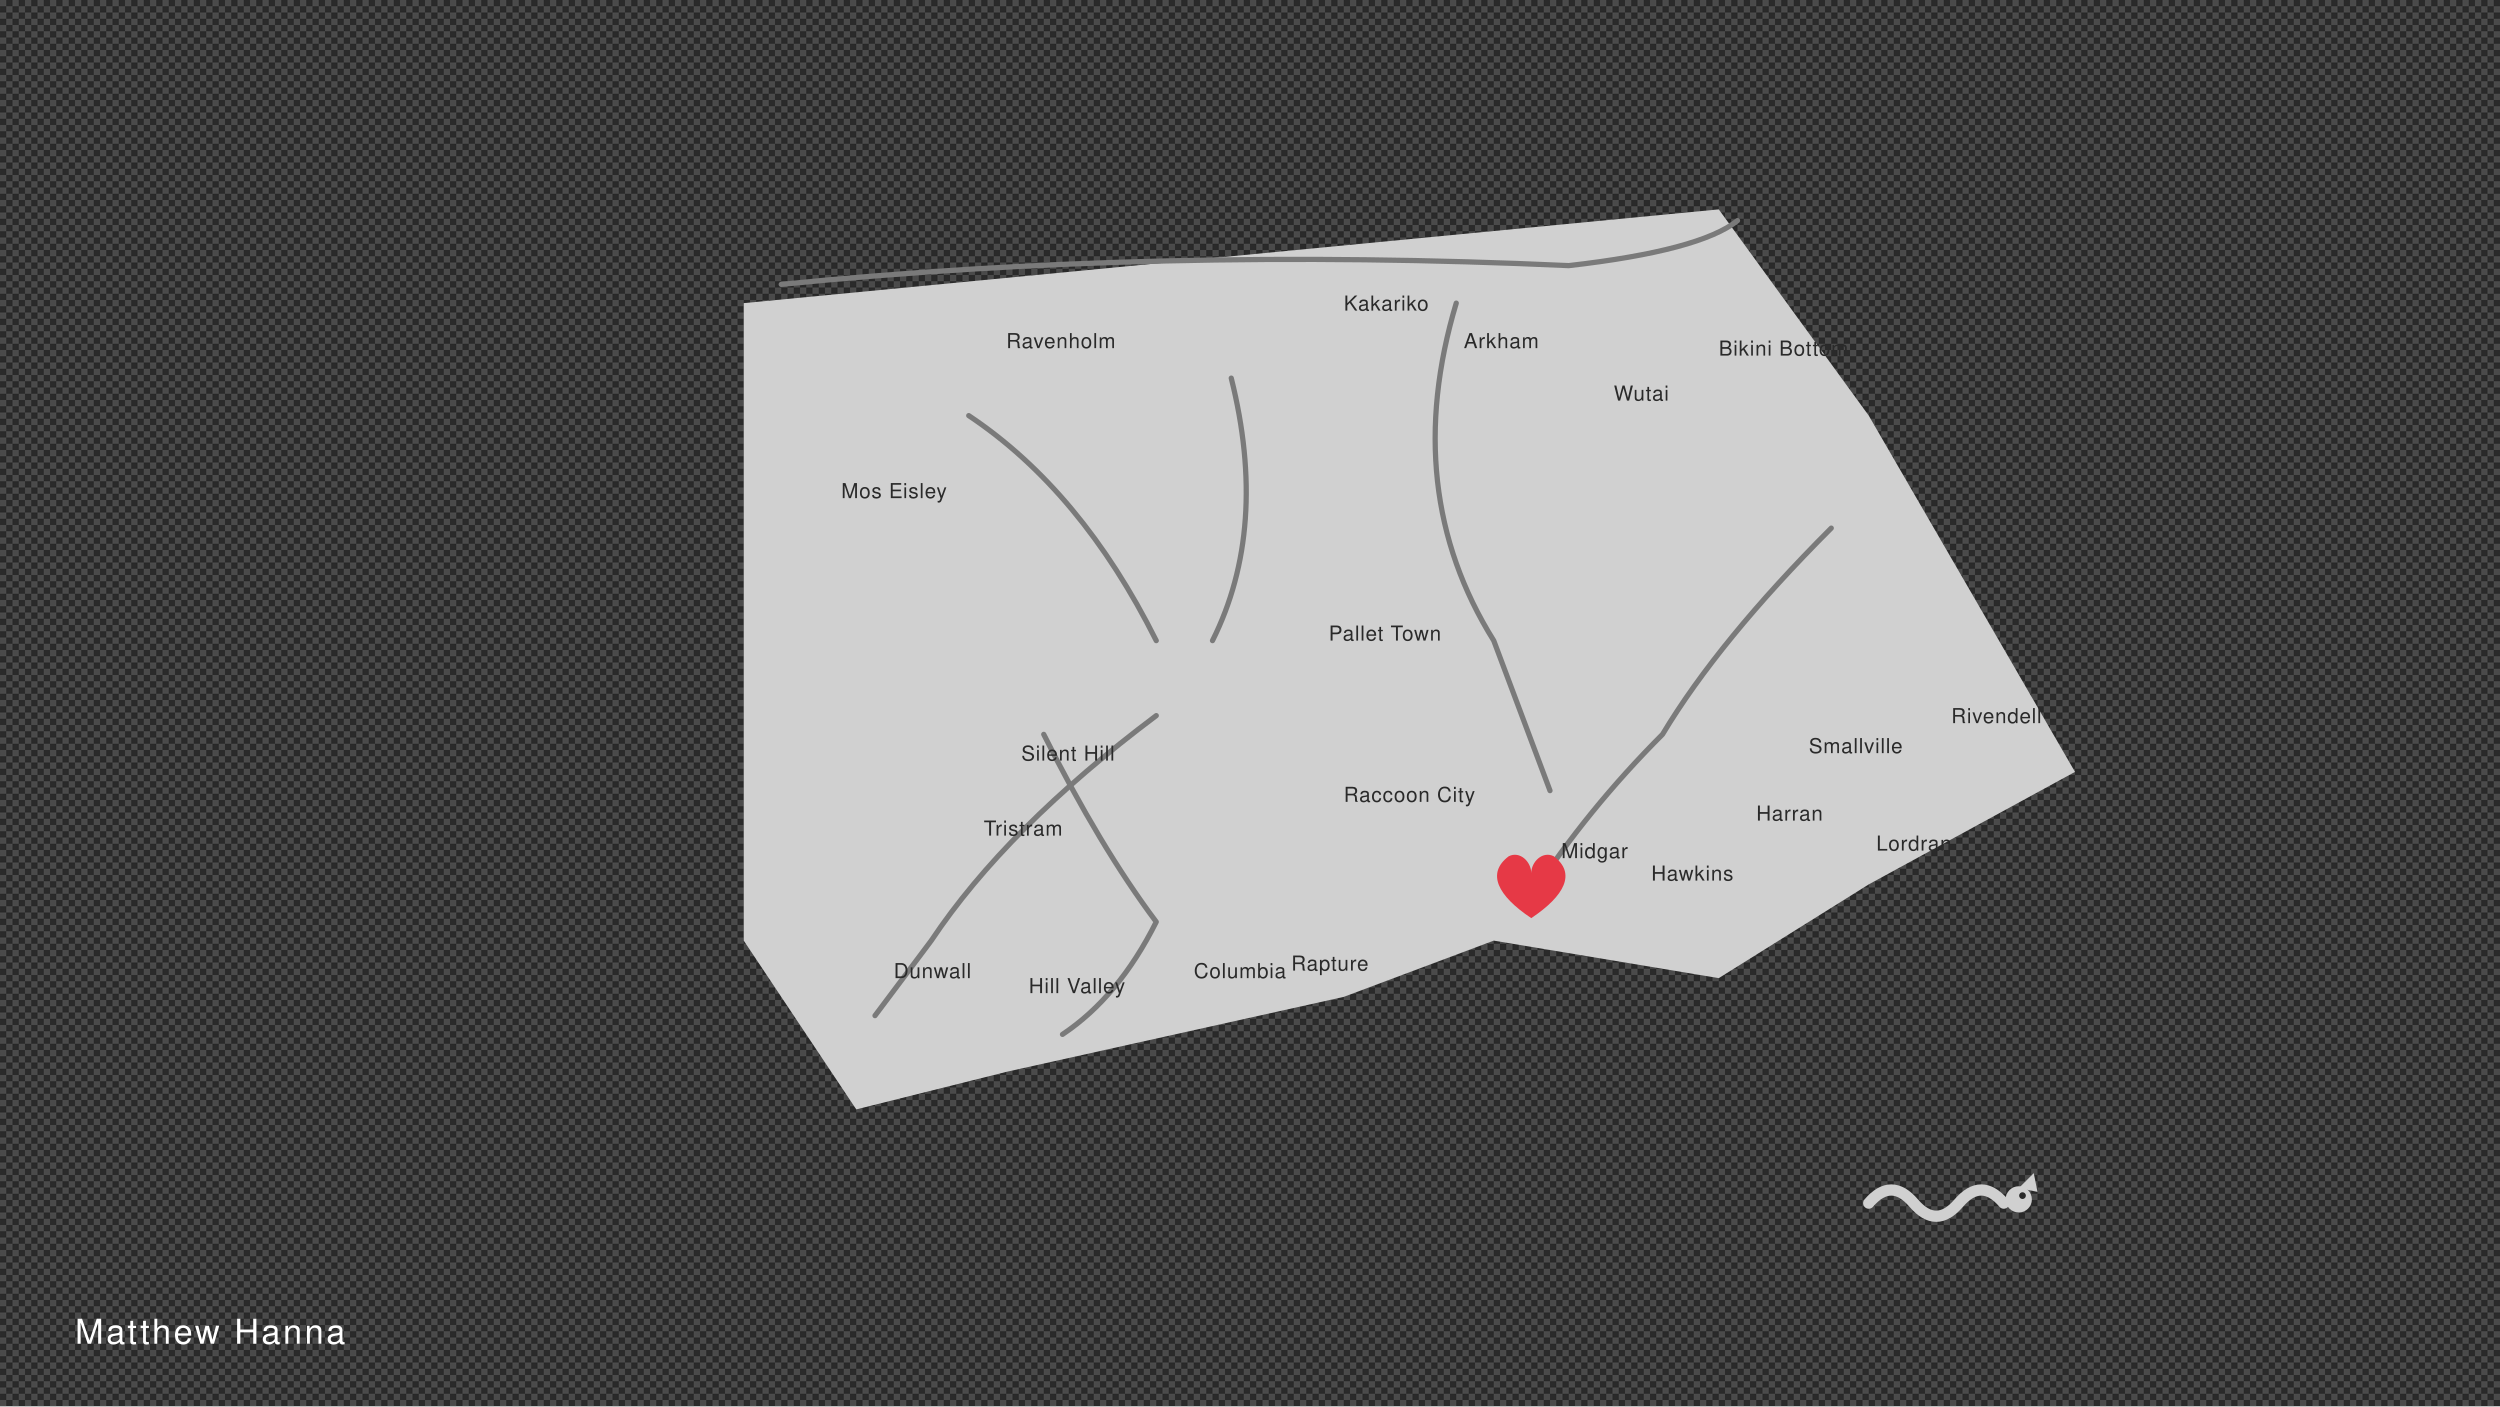
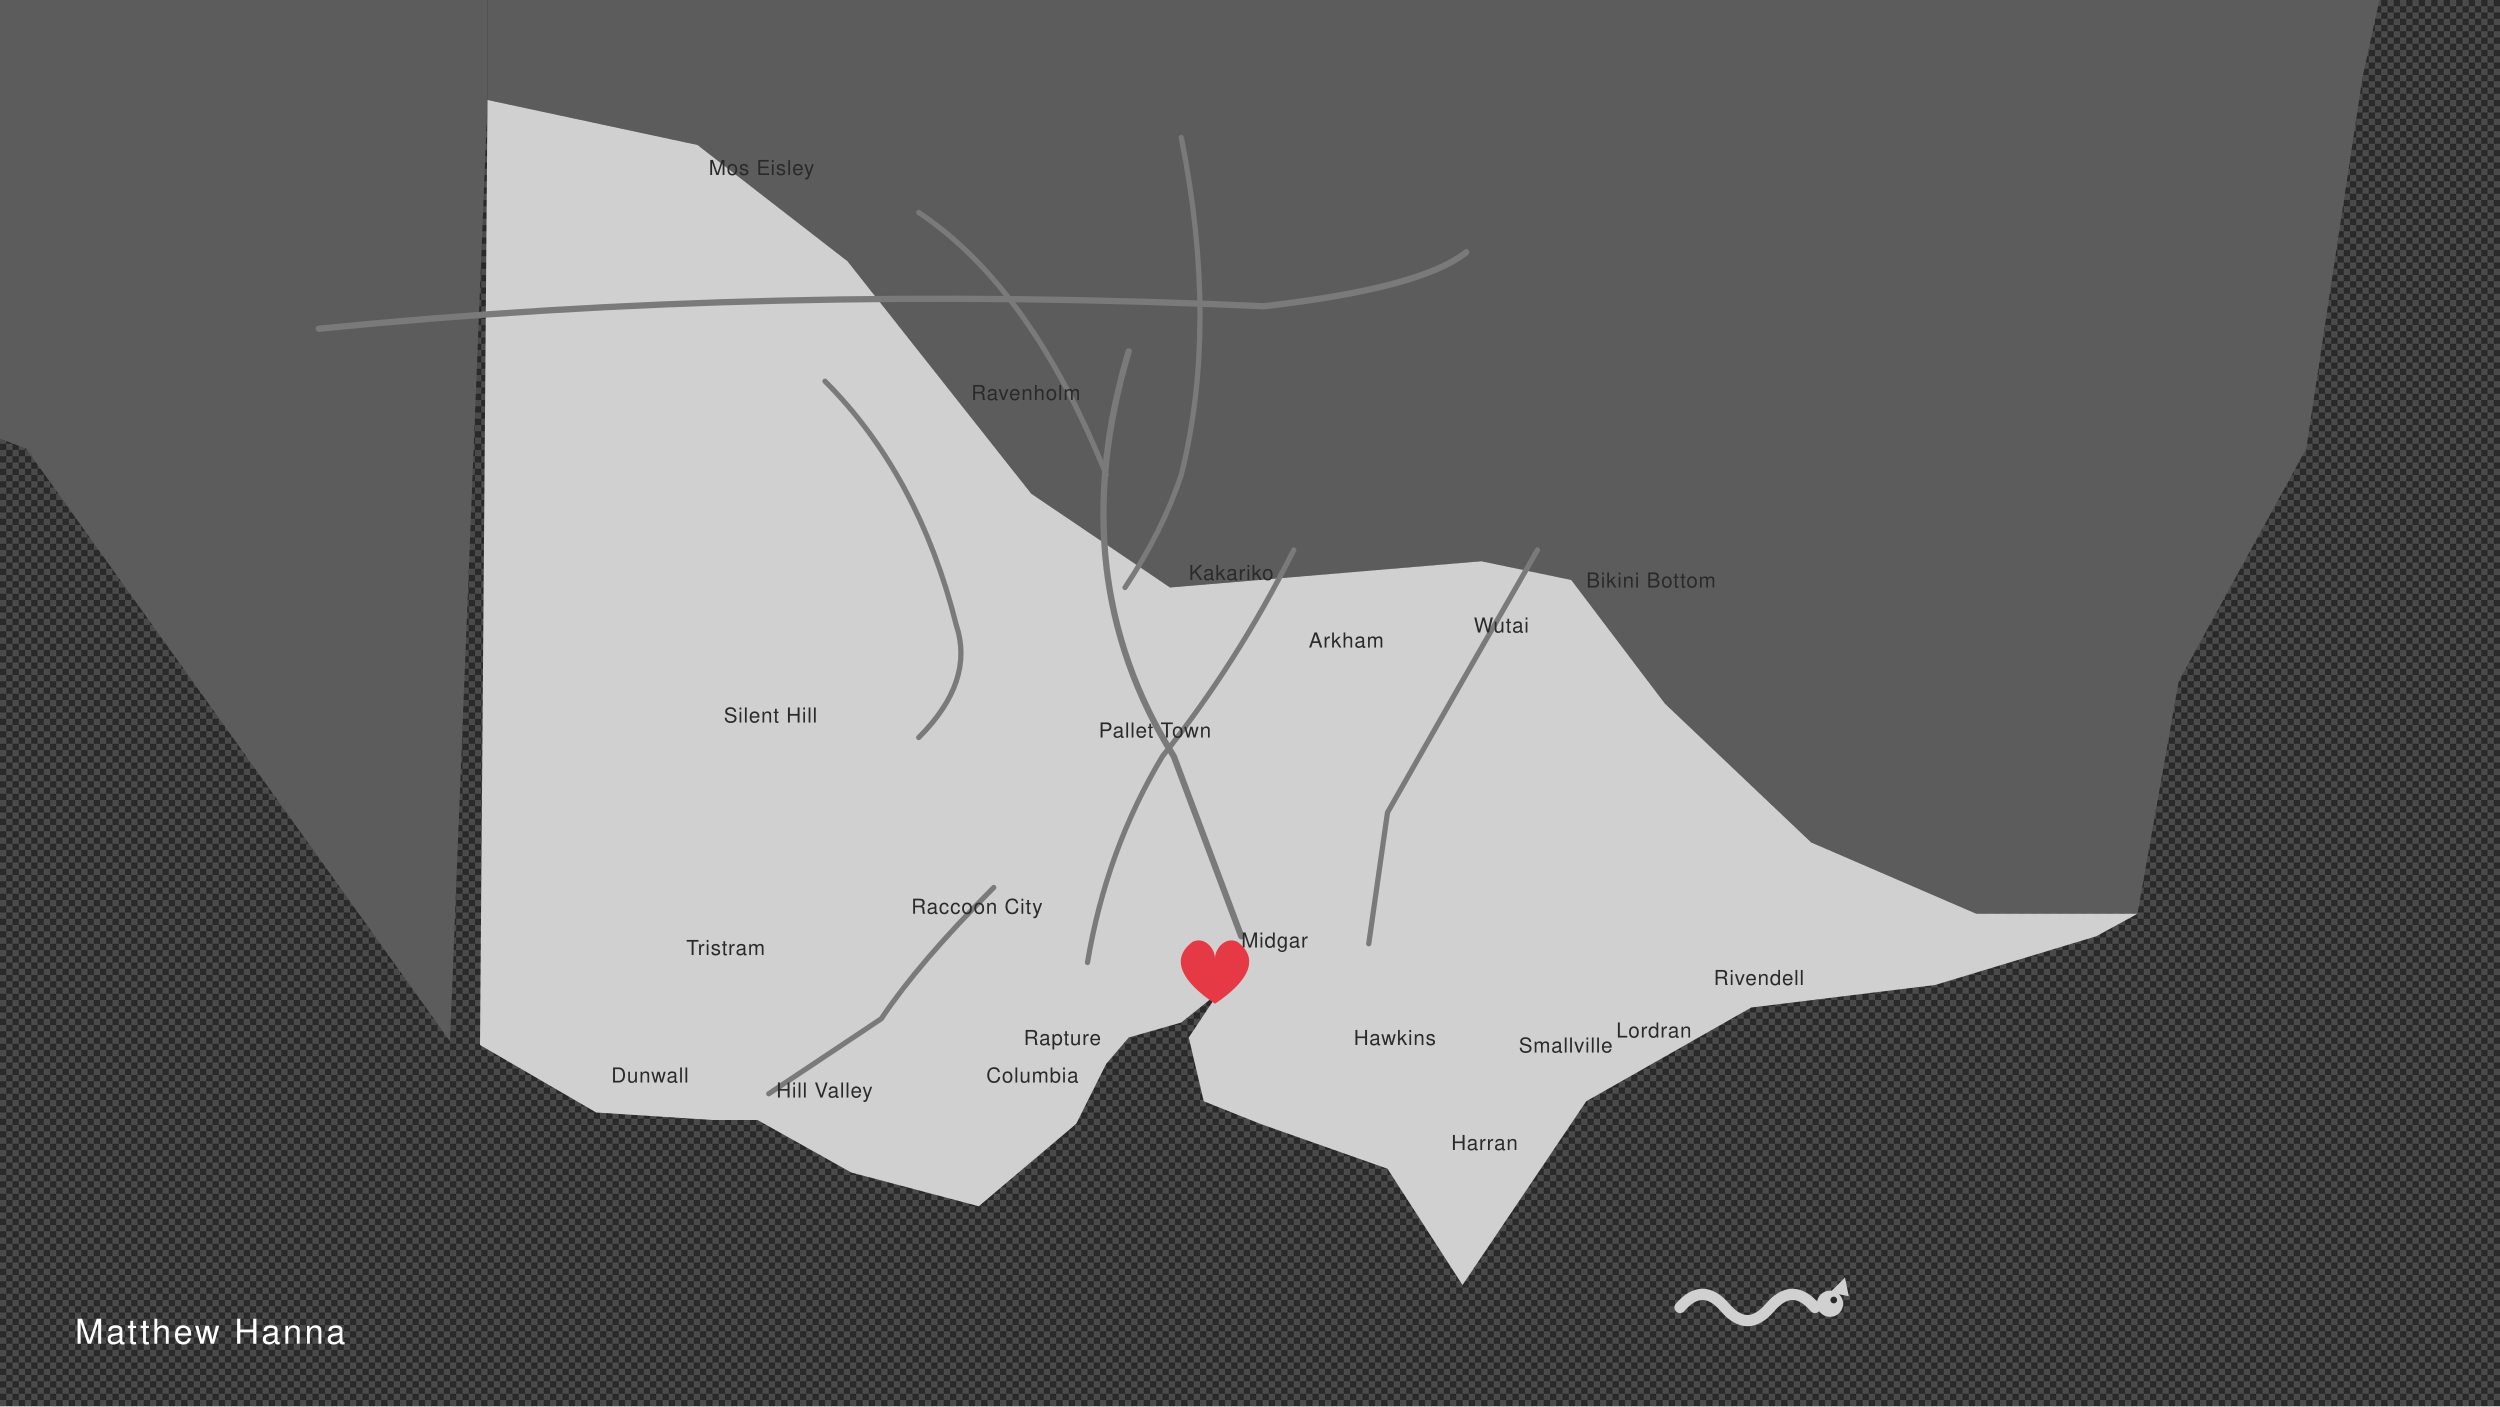
- <svg xmlns="http://www.w3.org/2000/svg" viewBox="0 0 800 450" width="800" height="450" role="img" aria-label="Light grey map of Victoria with rivers, animated dithered sea, a small sea monster, labelled towns and a red heart on Melbourne">
+ <svg xmlns="http://www.w3.org/2000/svg" viewBox="0 0 800 450" width="800" height="450" role="img" aria-label="Map of Victoria in light grey with rivers, animated dithered sea, a small sea monster, labelled towns, neighbouring states in grey and a red heart on Melbourne">
  <defs>
    <pattern id="sea" width="4" height="4" patternUnits="userSpaceOnUse">
      <rect width="4" height="4" fill="#2a2a2a" />
      <rect x="0" y="0" width="2" height="2" fill="#4a4a4a" />
      <rect x="2" y="2" width="2" height="2" fill="#4a4a4a" />
      <animateTransform attributeName="patternTransform" type="translate" values="0 0;4 0;8 0;12 0;0 0" keyTimes="0;0.25;0.5;0.75;1" calcMode="discrete" dur="1.2s" repeatCount="indefinite" />
    </pattern>
  </defs>
  <rect width="800" height="450" fill="url(#sea)" />
-   <g transform="translate(190,25) scale(1.2)">
-     <path d="M40 60 L300 35 L340 90 L395 185 L340 215 L300 240 L240 230 L200 245 L110 265 L70 275 L40 230 Z" fill="#d0d0d0" />
+   <g transform="translate(150,32) scale(1.2)">
+     <path d="M-583 -496 L5 -496 L5 0 L-5 251 L-118 93 L-167 74 L-240 50 L-328 -68 L-436 -124 L-583 -130 Z" fill="#5c5c5c" />
+     <path d="M5 -310 L5 0 L61 12 L101 43 L150 105 L187 130 L270 123 L294 128 L319 161 L358 198 L402 217 L445 217 L456 155 L490 93 L505 -6 L524 -93 L568 -161 L598 -229 L622 -335 L446 -360 L392 -360 L250 -304 Z" fill="#5c5c5c" />
+     <path d="M5 0 L61 12 L101 43 L150 105 L187 130 L270 123 L294 128 L319 161 L358 198 L402 217 L445 217 L434 223 L391 236 L342 242 L298 267 L265 316 L245 285 L211 273 L196 267 L192 250 L200 238 L190 246 L176 250 L170 257 L162 273 L136 295 L102 286 L77 272 L65 272 L34 270 L3 252 Z" fill="#d0d0d0" />
    <g fill="none" stroke="#7a7a7a" stroke-width="1.4" stroke-linecap="round" stroke-linejoin="round">
-       <path d="M50 55 Q150 45 260 50 Q295 46 305 38" />
-       <path d="M230 60 Q215 110 240 150 L255 190" />
-       <path d="M170 80 Q180 120 165 150" />
-       <path d="M100 90 Q130 110 150 150" />
-       <path d="M150 170 Q110 200 90 230 L75 250" />
-       <path d="M120 175 Q135 205 150 225 Q140 245 125 255" />
-       <path d="M330 120 Q300 150 285 175 Q265 195 250 218" />
+       <path d="M50 55 Q150 45 260 50 Q295 46 305 38" transform="translate(-100,-5) scale(1.2)" />
+       <path d="M230 60 Q215 110 240 150 L255 190" transform="translate(-100,-5) scale(1.2)" />
+     </g>
+     <g fill="none" stroke="#7a7a7a" stroke-width="1.4" stroke-linecap="round" stroke-linejoin="round">
+       <path d="M190 10 Q200 60 190 100 Q185 115 175 130" />
+       <path d="M120 30 Q150 50 170 100" />
+       <path d="M95 75 Q120 100 130 140 Q135 155 120 170" />
+       <path d="M220 120 Q205 150 185 175 Q170 200 165 230" />
+       <path d="M140 210 Q120 230 110 245 Q95 255 80 265" />
+       <path d="M285 120 Q262 160 245 190 L240 225" />
    </g>
    <g font-family="Helvetica, Arial, sans-serif" font-size="5.5" fill="#2a2a2a" letter-spacing="0.2">
-       <text x="258" y="208">Midgar</text>
-       <text x="186" y="238">Rapture</text>
-       <text x="200" y="193">Raccoon City</text>
-       <text x="196" y="150">Pallet Town</text>
-       <text x="232" y="72">Arkham</text>
-       <text x="66" y="112">Mos Eisley</text>
-       <text x="116" y="244">Hill Valley</text>
-       <text x="300" y="74">Bikini Bottom</text>
-       <text x="324" y="180">Smallville</text>
-       <text x="282" y="214">Hawkins</text>
-       <text x="114" y="182">Silent Hill</text>
-       <text x="272" y="86">Wutai</text>
-       <text x="160" y="240">Columbia</text>
-       <text x="80" y="240">Dunwall</text>
-       <text x="104" y="202">Tristram</text>
-       <text x="200" y="62">Kakariko</text>
-       <text x="362" y="172">Rivendell</text>
-       <text x="310" y="198">Harran</text>
-       <text x="342" y="206">Lordran</text>
-       <text x="110" y="72">Ravenholm</text>
+       <text x="206" y="226">Midgar</text>
+       <text x="148" y="252">Rapture</text>
+       <text x="118" y="217">Raccoon City</text>
+       <text x="168" y="170">Pallet Town</text>
+       <text x="224" y="146">Arkham</text>
+       <text x="64" y="20">Mos Eisley</text>
+       <text x="82" y="266">Hill Valley</text>
+       <text x="298" y="130">Bikini Bottom</text>
+       <text x="280" y="254">Smallville</text>
+       <text x="236" y="252">Hawkins</text>
+       <text x="68" y="166">Silent Hill</text>
+       <text x="268" y="142">Wutai</text>
+       <text x="138" y="262">Columbia</text>
+       <text x="38" y="262">Dunwall</text>
+       <text x="58" y="228">Tristram</text>
+       <text x="192" y="128">Kakariko</text>
+       <text x="332" y="236">Rivendell</text>
+       <text x="262" y="280">Harran</text>
+       <text x="306" y="250">Lordran</text>
+       <text x="134" y="80">Ravenholm</text>
    </g>
-     <g transform="translate(340,300)">
-       <animateTransform attributeName="transform" type="translate" values="340 300;340 297;340 300" dur="2s" repeatCount="indefinite" />
+     <g transform="translate(323,322)">
+       <animateTransform attributeName="transform" type="translate" values="323 322;323 319;323 322" dur="2s" repeatCount="indefinite" />
      <path d="M0 0 Q6 -7 12 0 T24 0 T36 0" fill="none" stroke="#d0d0d0" stroke-width="3" stroke-linecap="round" />
      <circle cx="40" cy="-1" r="3.5" fill="#d0d0d0" />
      <path d="M40 -4 L44 -8 L45 -3 Z" fill="#d0d0d0" />
      <circle cx="41" cy="-2" r="0.9" fill="#2a2a2a" />
    </g>
-     <path transform="translate(250,215) scale(1.5)" d="M0 6 C-6 2 -8 -2 -4 -5 C-2 -6 0 -4 0 -2 C0 -4 2 -6 4 -5 C8 -2 6 2 0 6 Z" fill="#e63946" />
+     <path transform="translate(199,232) scale(1.5)" d="M0 6 C-6 2 -8 -2 -4 -5 C-2 -6 0 -4 0 -2 C0 -4 2 -6 4 -5 C8 -2 6 2 0 6 Z" fill="#e63946" />
  </g>
  <text x="24" y="430" font-family="Helvetica, Arial, sans-serif" font-size="11" fill="#ffffff" letter-spacing="0.8">Matthew Hanna</text>
</svg>
